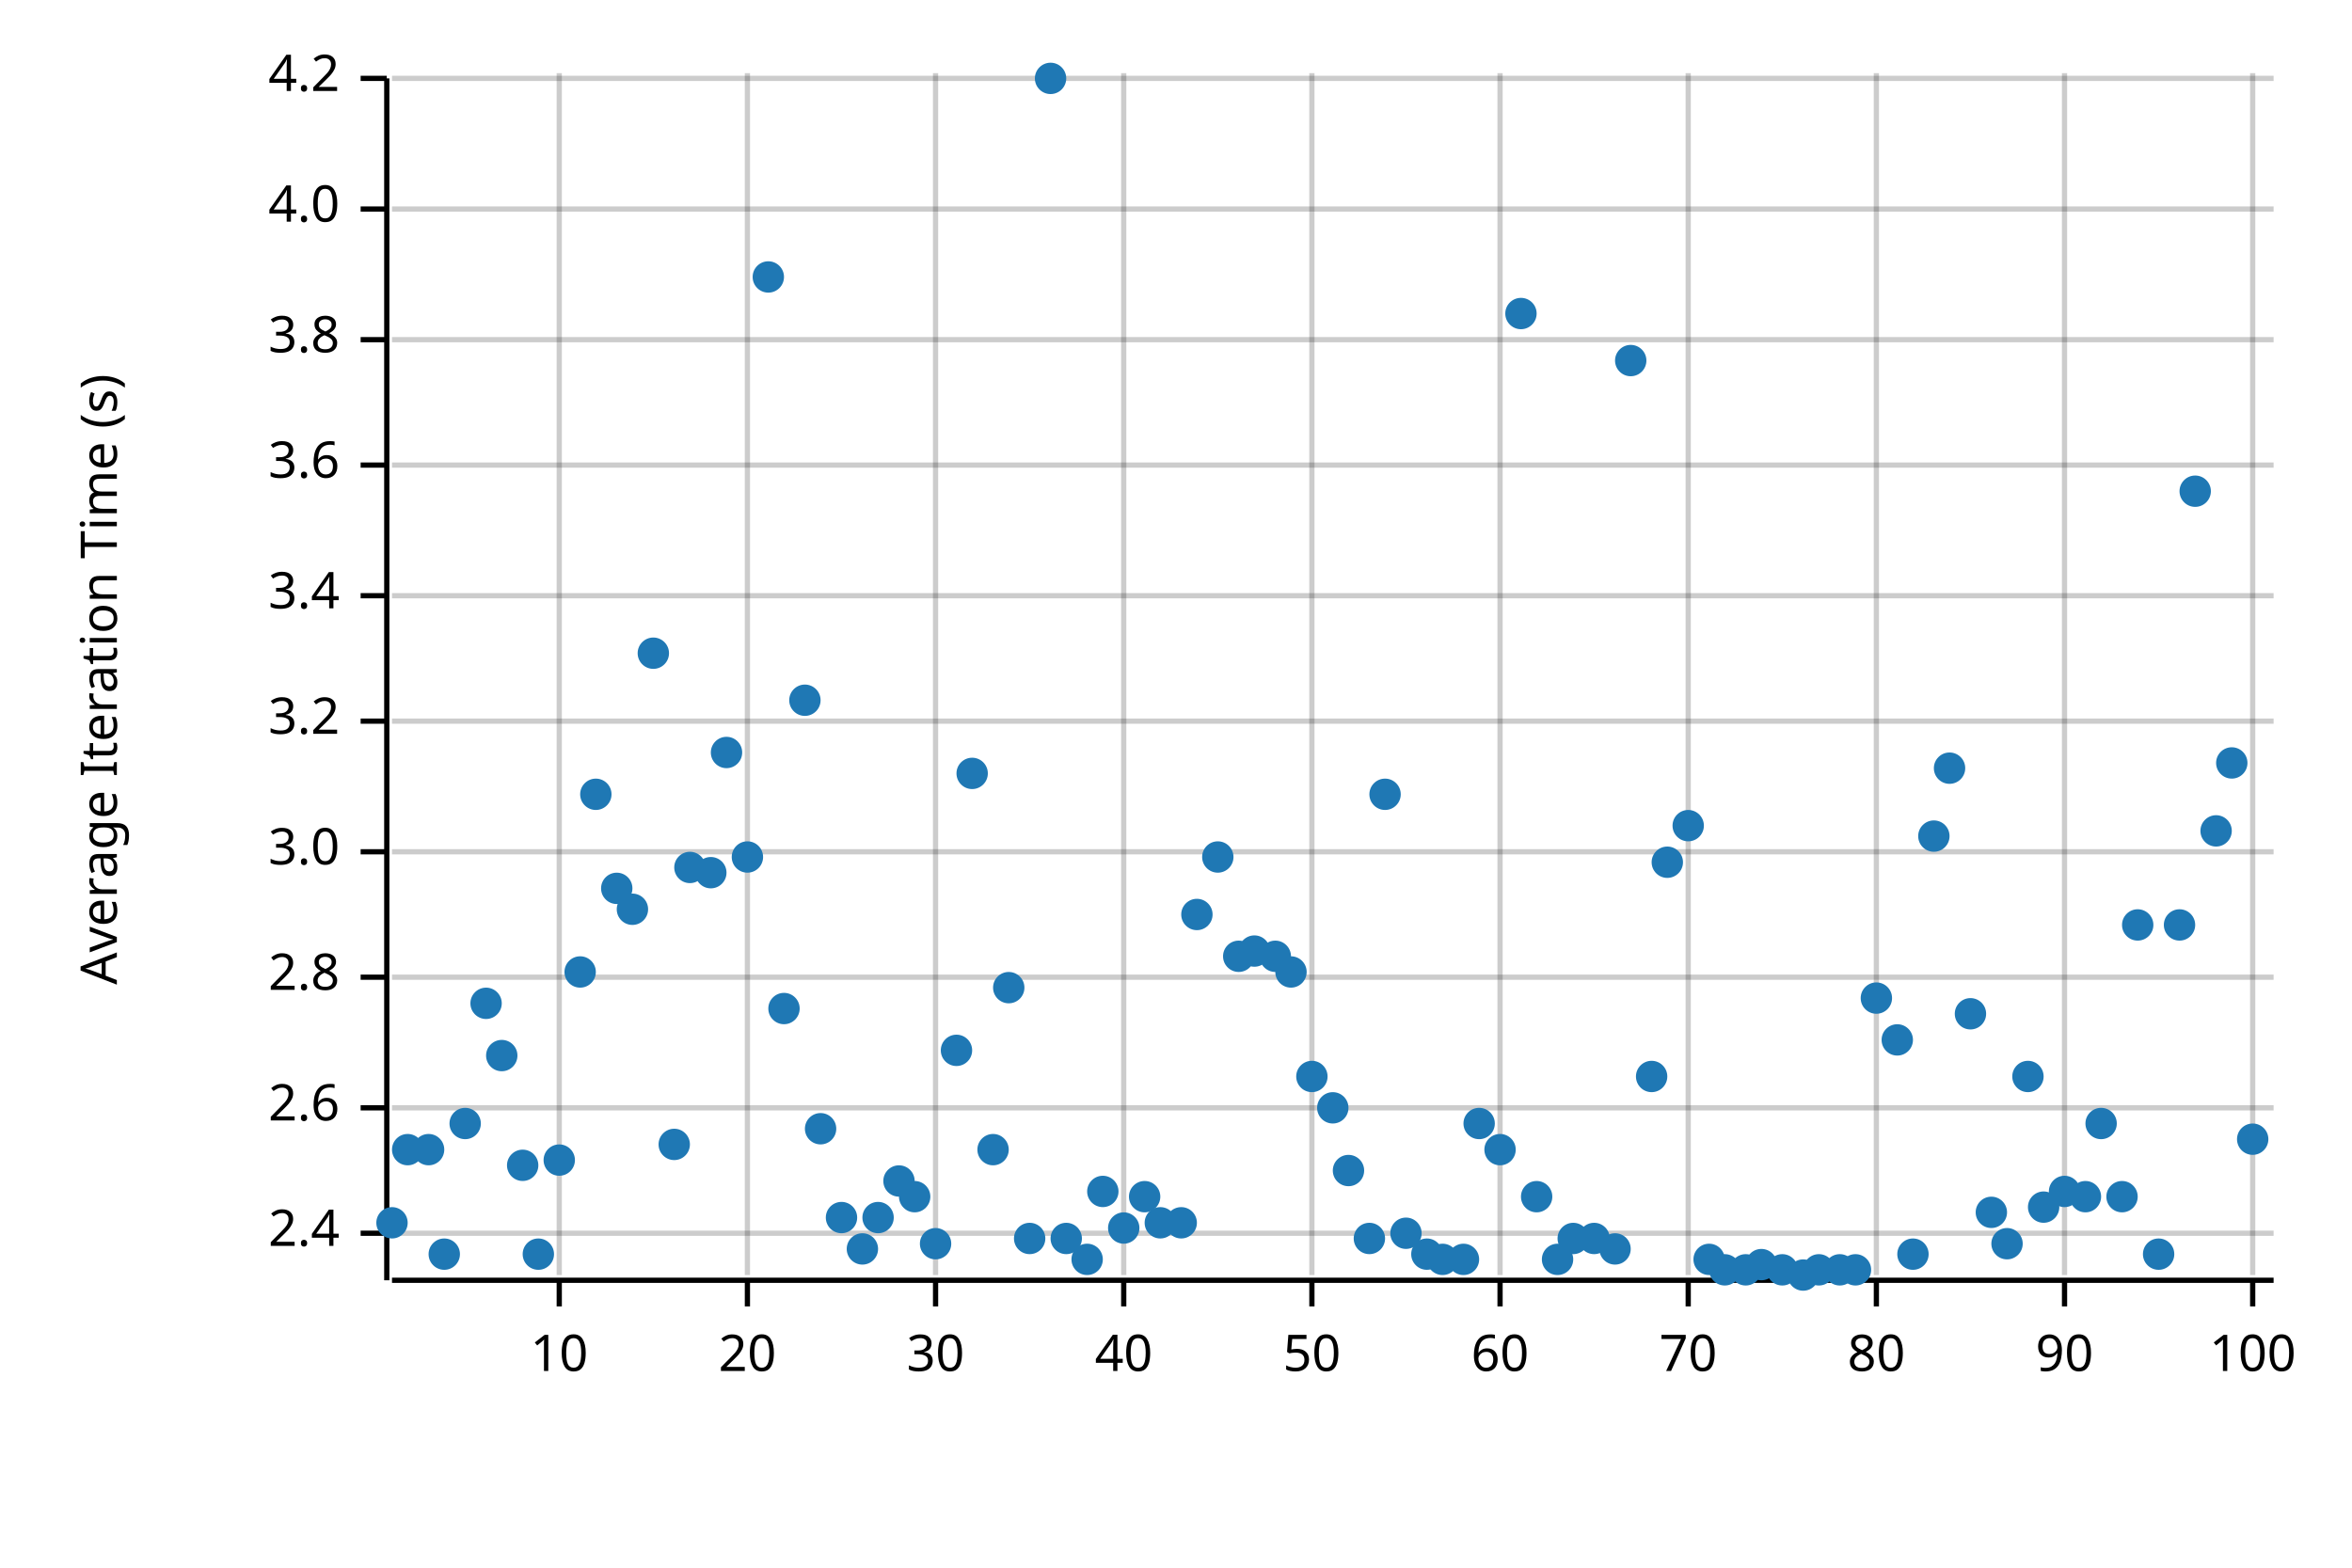
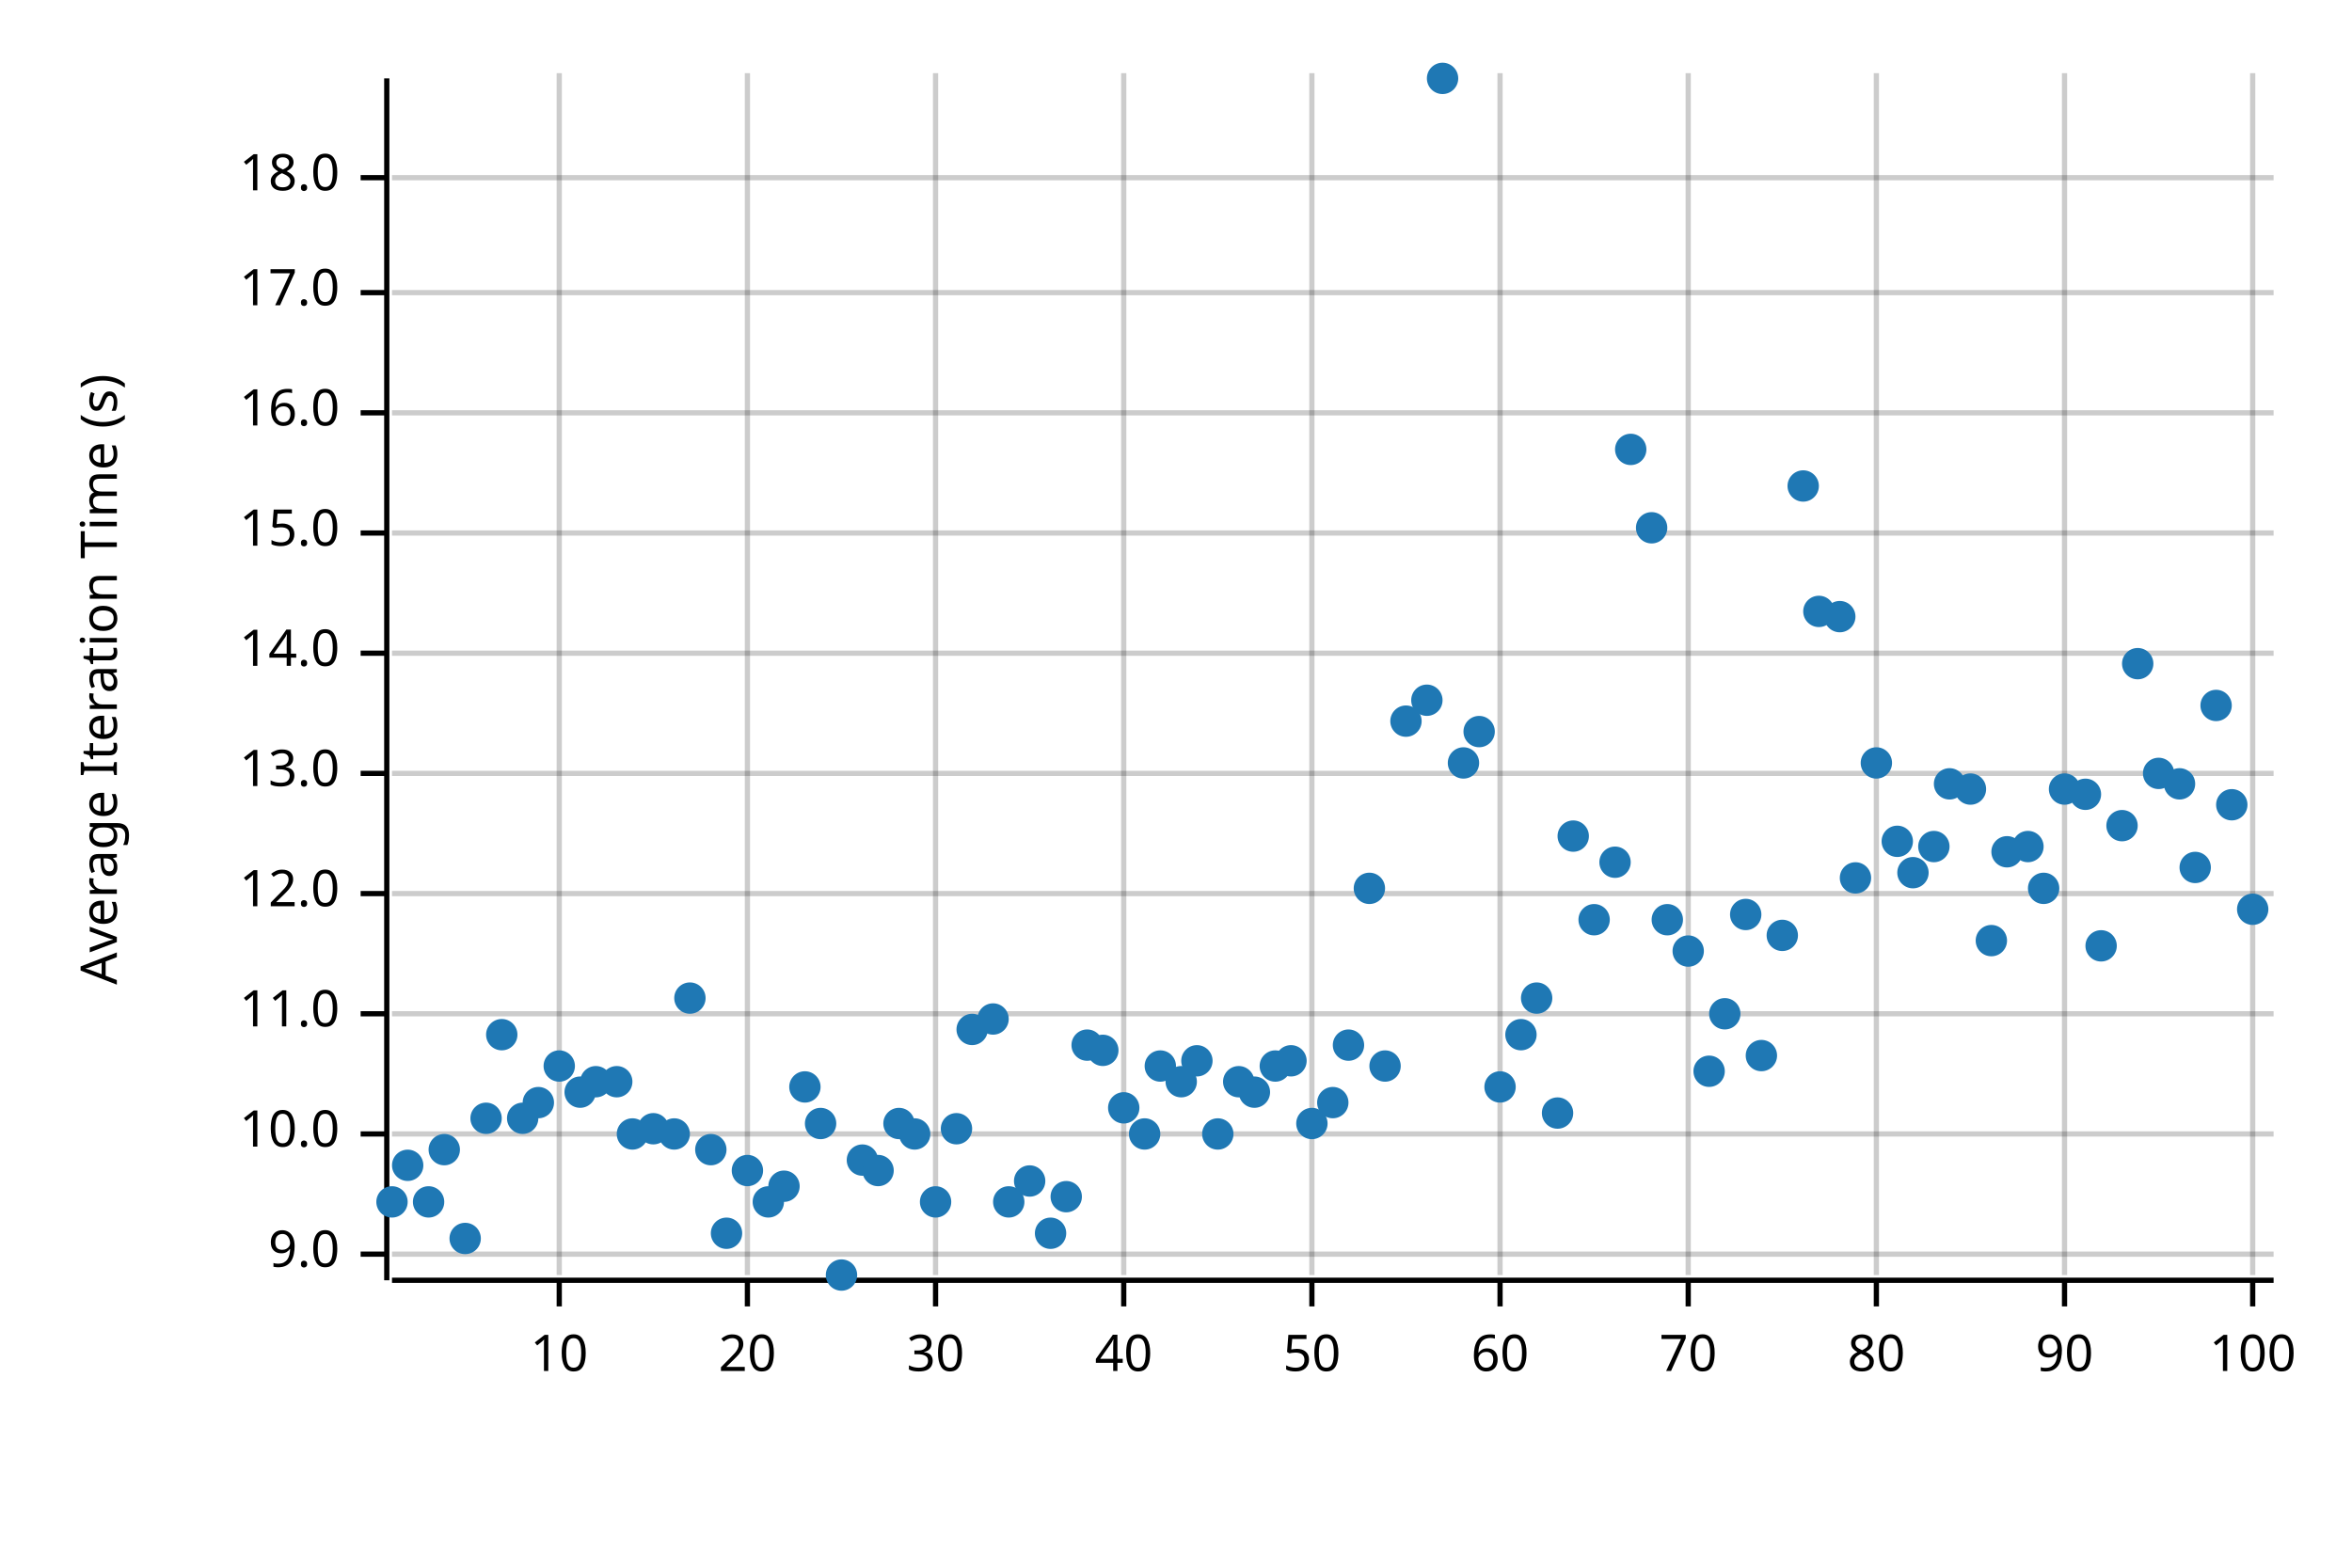
<svg xmlns="http://www.w3.org/2000/svg" width="450" height="300" viewBox="0 0 450 300">
  <text x="15" y="130" dy="0.76em" text-anchor="middle" font-family="sans-serif" font-size="9.677" opacity="1" fill="#000000" transform="rotate(270, 15, 130)">
Average Iteration Time (s)
</text>
  <line opacity="0.2" stroke="#000000" stroke-width="1" x1="107" y1="244" x2="107" y2="14" />
  <line opacity="0.2" stroke="#000000" stroke-width="1" x1="143" y1="244" x2="143" y2="14" />
  <line opacity="0.2" stroke="#000000" stroke-width="1" x1="179" y1="244" x2="179" y2="14" />
  <line opacity="0.2" stroke="#000000" stroke-width="1" x1="215" y1="244" x2="215" y2="14" />
  <line opacity="0.2" stroke="#000000" stroke-width="1" x1="251" y1="244" x2="251" y2="14" />
  <line opacity="0.2" stroke="#000000" stroke-width="1" x1="287" y1="244" x2="287" y2="14" />
  <line opacity="0.2" stroke="#000000" stroke-width="1" x1="323" y1="244" x2="323" y2="14" />
  <line opacity="0.2" stroke="#000000" stroke-width="1" x1="359" y1="244" x2="359" y2="14" />
  <line opacity="0.2" stroke="#000000" stroke-width="1" x1="395" y1="244" x2="395" y2="14" />
  <line opacity="0.2" stroke="#000000" stroke-width="1" x1="431" y1="244" x2="431" y2="14" />
-   <line opacity="0.2" stroke="#000000" stroke-width="1" x1="75" y1="236" x2="435" y2="236" />
-   <line opacity="0.2" stroke="#000000" stroke-width="1" x1="75" y1="212" x2="435" y2="212" />
-   <line opacity="0.2" stroke="#000000" stroke-width="1" x1="75" y1="187" x2="435" y2="187" />
-   <line opacity="0.2" stroke="#000000" stroke-width="1" x1="75" y1="163" x2="435" y2="163" />
-   <line opacity="0.2" stroke="#000000" stroke-width="1" x1="75" y1="138" x2="435" y2="138" />
-   <line opacity="0.2" stroke="#000000" stroke-width="1" x1="75" y1="114" x2="435" y2="114" />
-   <line opacity="0.2" stroke="#000000" stroke-width="1" x1="75" y1="89" x2="435" y2="89" />
-   <line opacity="0.2" stroke="#000000" stroke-width="1" x1="75" y1="65" x2="435" y2="65" />
-   <line opacity="0.2" stroke="#000000" stroke-width="1" x1="75" y1="40" x2="435" y2="40" />
-   <line opacity="0.2" stroke="#000000" stroke-width="1" x1="75" y1="15" x2="435" y2="15" />
+   <line opacity="0.2" stroke="#000000" stroke-width="1" x1="75" y1="240" x2="435" y2="240" />
+   <line opacity="0.2" stroke="#000000" stroke-width="1" x1="75" y1="217" x2="435" y2="217" />
+   <line opacity="0.2" stroke="#000000" stroke-width="1" x1="75" y1="194" x2="435" y2="194" />
+   <line opacity="0.2" stroke="#000000" stroke-width="1" x1="75" y1="171" x2="435" y2="171" />
+   <line opacity="0.2" stroke="#000000" stroke-width="1" x1="75" y1="148" x2="435" y2="148" />
+   <line opacity="0.2" stroke="#000000" stroke-width="1" x1="75" y1="125" x2="435" y2="125" />
+   <line opacity="0.2" stroke="#000000" stroke-width="1" x1="75" y1="102" x2="435" y2="102" />
+   <line opacity="0.2" stroke="#000000" stroke-width="1" x1="75" y1="79" x2="435" y2="79" />
+   <line opacity="0.2" stroke="#000000" stroke-width="1" x1="75" y1="56" x2="435" y2="56" />
+   <line opacity="0.2" stroke="#000000" stroke-width="1" x1="75" y1="34" x2="435" y2="34" />
  <polyline fill="none" opacity="1" stroke="#000000" stroke-width="1" points="74,15 74,245 " />
-   <text x="65" y="236" dy="0.5ex" text-anchor="end" font-family="sans-serif" font-size="9.677" opacity="1" fill="#000000">
- 2.4
- </text>
-   <polyline fill="none" opacity="1" stroke="#000000" stroke-width="1" points="69,236 74,236 " />
-   <text x="65" y="212" dy="0.5ex" text-anchor="end" font-family="sans-serif" font-size="9.677" opacity="1" fill="#000000">
- 2.6
- </text>
-   <polyline fill="none" opacity="1" stroke="#000000" stroke-width="1" points="69,212 74,212 " />
-   <text x="65" y="187" dy="0.5ex" text-anchor="end" font-family="sans-serif" font-size="9.677" opacity="1" fill="#000000">
- 2.8
- </text>
-   <polyline fill="none" opacity="1" stroke="#000000" stroke-width="1" points="69,187 74,187 " />
-   <text x="65" y="163" dy="0.5ex" text-anchor="end" font-family="sans-serif" font-size="9.677" opacity="1" fill="#000000">
- 3.0
- </text>
-   <polyline fill="none" opacity="1" stroke="#000000" stroke-width="1" points="69,163 74,163 " />
-   <text x="65" y="138" dy="0.5ex" text-anchor="end" font-family="sans-serif" font-size="9.677" opacity="1" fill="#000000">
- 3.2
- </text>
-   <polyline fill="none" opacity="1" stroke="#000000" stroke-width="1" points="69,138 74,138 " />
-   <text x="65" y="114" dy="0.5ex" text-anchor="end" font-family="sans-serif" font-size="9.677" opacity="1" fill="#000000">
- 3.4
- </text>
-   <polyline fill="none" opacity="1" stroke="#000000" stroke-width="1" points="69,114 74,114 " />
-   <text x="65" y="89" dy="0.5ex" text-anchor="end" font-family="sans-serif" font-size="9.677" opacity="1" fill="#000000">
- 3.6
- </text>
-   <polyline fill="none" opacity="1" stroke="#000000" stroke-width="1" points="69,89 74,89 " />
-   <text x="65" y="65" dy="0.5ex" text-anchor="end" font-family="sans-serif" font-size="9.677" opacity="1" fill="#000000">
- 3.8
- </text>
-   <polyline fill="none" opacity="1" stroke="#000000" stroke-width="1" points="69,65 74,65 " />
-   <text x="65" y="40" dy="0.5ex" text-anchor="end" font-family="sans-serif" font-size="9.677" opacity="1" fill="#000000">
- 4.0
- </text>
-   <polyline fill="none" opacity="1" stroke="#000000" stroke-width="1" points="69,40 74,40 " />
-   <text x="65" y="15" dy="0.5ex" text-anchor="end" font-family="sans-serif" font-size="9.677" opacity="1" fill="#000000">
- 4.2
- </text>
-   <polyline fill="none" opacity="1" stroke="#000000" stroke-width="1" points="69,15 74,15 " />
+   <text x="65" y="240" dy="0.5ex" text-anchor="end" font-family="sans-serif" font-size="9.677" opacity="1" fill="#000000">
+ 9.0
+ </text>
+   <polyline fill="none" opacity="1" stroke="#000000" stroke-width="1" points="69,240 74,240 " />
+   <text x="65" y="217" dy="0.5ex" text-anchor="end" font-family="sans-serif" font-size="9.677" opacity="1" fill="#000000">
+ 10.0
+ </text>
+   <polyline fill="none" opacity="1" stroke="#000000" stroke-width="1" points="69,217 74,217 " />
+   <text x="65" y="194" dy="0.5ex" text-anchor="end" font-family="sans-serif" font-size="9.677" opacity="1" fill="#000000">
+ 11.0
+ </text>
+   <polyline fill="none" opacity="1" stroke="#000000" stroke-width="1" points="69,194 74,194 " />
+   <text x="65" y="171" dy="0.5ex" text-anchor="end" font-family="sans-serif" font-size="9.677" opacity="1" fill="#000000">
+ 12.0
+ </text>
+   <polyline fill="none" opacity="1" stroke="#000000" stroke-width="1" points="69,171 74,171 " />
+   <text x="65" y="148" dy="0.5ex" text-anchor="end" font-family="sans-serif" font-size="9.677" opacity="1" fill="#000000">
+ 13.0
+ </text>
+   <polyline fill="none" opacity="1" stroke="#000000" stroke-width="1" points="69,148 74,148 " />
+   <text x="65" y="125" dy="0.5ex" text-anchor="end" font-family="sans-serif" font-size="9.677" opacity="1" fill="#000000">
+ 14.0
+ </text>
+   <polyline fill="none" opacity="1" stroke="#000000" stroke-width="1" points="69,125 74,125 " />
+   <text x="65" y="102" dy="0.5ex" text-anchor="end" font-family="sans-serif" font-size="9.677" opacity="1" fill="#000000">
+ 15.0
+ </text>
+   <polyline fill="none" opacity="1" stroke="#000000" stroke-width="1" points="69,102 74,102 " />
+   <text x="65" y="79" dy="0.5ex" text-anchor="end" font-family="sans-serif" font-size="9.677" opacity="1" fill="#000000">
+ 16.0
+ </text>
+   <polyline fill="none" opacity="1" stroke="#000000" stroke-width="1" points="69,79 74,79 " />
+   <text x="65" y="56" dy="0.5ex" text-anchor="end" font-family="sans-serif" font-size="9.677" opacity="1" fill="#000000">
+ 17.0
+ </text>
+   <polyline fill="none" opacity="1" stroke="#000000" stroke-width="1" points="69,56 74,56 " />
+   <text x="65" y="34" dy="0.5ex" text-anchor="end" font-family="sans-serif" font-size="9.677" opacity="1" fill="#000000">
+ 18.0
+ </text>
+   <polyline fill="none" opacity="1" stroke="#000000" stroke-width="1" points="69,34 74,34 " />
  <polyline fill="none" opacity="1" stroke="#000000" stroke-width="1" points="75,245 435,245 " />
  <text x="107" y="255" dy="0.76em" text-anchor="middle" font-family="sans-serif" font-size="9.677" opacity="1" fill="#000000">
10
</text>
  <polyline fill="none" opacity="1" stroke="#000000" stroke-width="1" points="107,245 107,250 " />
  <text x="143" y="255" dy="0.76em" text-anchor="middle" font-family="sans-serif" font-size="9.677" opacity="1" fill="#000000">
20
</text>
  <polyline fill="none" opacity="1" stroke="#000000" stroke-width="1" points="143,245 143,250 " />
  <text x="179" y="255" dy="0.76em" text-anchor="middle" font-family="sans-serif" font-size="9.677" opacity="1" fill="#000000">
30
</text>
  <polyline fill="none" opacity="1" stroke="#000000" stroke-width="1" points="179,245 179,250 " />
  <text x="215" y="255" dy="0.76em" text-anchor="middle" font-family="sans-serif" font-size="9.677" opacity="1" fill="#000000">
40
</text>
  <polyline fill="none" opacity="1" stroke="#000000" stroke-width="1" points="215,245 215,250 " />
  <text x="251" y="255" dy="0.76em" text-anchor="middle" font-family="sans-serif" font-size="9.677" opacity="1" fill="#000000">
50
</text>
  <polyline fill="none" opacity="1" stroke="#000000" stroke-width="1" points="251,245 251,250 " />
  <text x="287" y="255" dy="0.76em" text-anchor="middle" font-family="sans-serif" font-size="9.677" opacity="1" fill="#000000">
60
</text>
  <polyline fill="none" opacity="1" stroke="#000000" stroke-width="1" points="287,245 287,250 " />
  <text x="323" y="255" dy="0.76em" text-anchor="middle" font-family="sans-serif" font-size="9.677" opacity="1" fill="#000000">
70
</text>
  <polyline fill="none" opacity="1" stroke="#000000" stroke-width="1" points="323,245 323,250 " />
  <text x="359" y="255" dy="0.76em" text-anchor="middle" font-family="sans-serif" font-size="9.677" opacity="1" fill="#000000">
80
</text>
  <polyline fill="none" opacity="1" stroke="#000000" stroke-width="1" points="359,245 359,250 " />
  <text x="395" y="255" dy="0.76em" text-anchor="middle" font-family="sans-serif" font-size="9.677" opacity="1" fill="#000000">
90
</text>
  <polyline fill="none" opacity="1" stroke="#000000" stroke-width="1" points="395,245 395,250 " />
  <text x="431" y="255" dy="0.76em" text-anchor="middle" font-family="sans-serif" font-size="9.677" opacity="1" fill="#000000">
100
</text>
  <polyline fill="none" opacity="1" stroke="#000000" stroke-width="1" points="431,245 431,250 " />
-   <circle cx="75" cy="234" r="3" opacity="1" fill="#1F78B4" stroke="none" stroke-width="1" />
-   <circle cx="78" cy="220" r="3" opacity="1" fill="#1F78B4" stroke="none" stroke-width="1" />
-   <circle cx="82" cy="220" r="3" opacity="1" fill="#1F78B4" stroke="none" stroke-width="1" />
-   <circle cx="85" cy="240" r="3" opacity="1" fill="#1F78B4" stroke="none" stroke-width="1" />
-   <circle cx="89" cy="215" r="3" opacity="1" fill="#1F78B4" stroke="none" stroke-width="1" />
-   <circle cx="93" cy="192" r="3" opacity="1" fill="#1F78B4" stroke="none" stroke-width="1" />
-   <circle cx="96" cy="202" r="3" opacity="1" fill="#1F78B4" stroke="none" stroke-width="1" />
-   <circle cx="100" cy="223" r="3" opacity="1" fill="#1F78B4" stroke="none" stroke-width="1" />
-   <circle cx="103" cy="240" r="3" opacity="1" fill="#1F78B4" stroke="none" stroke-width="1" />
-   <circle cx="107" cy="222" r="3" opacity="1" fill="#1F78B4" stroke="none" stroke-width="1" />
-   <circle cx="111" cy="186" r="3" opacity="1" fill="#1F78B4" stroke="none" stroke-width="1" />
-   <circle cx="114" cy="152" r="3" opacity="1" fill="#1F78B4" stroke="none" stroke-width="1" />
-   <circle cx="118" cy="170" r="3" opacity="1" fill="#1F78B4" stroke="none" stroke-width="1" />
-   <circle cx="121" cy="174" r="3" opacity="1" fill="#1F78B4" stroke="none" stroke-width="1" />
-   <circle cx="125" cy="125" r="3" opacity="1" fill="#1F78B4" stroke="none" stroke-width="1" />
-   <circle cx="129" cy="219" r="3" opacity="1" fill="#1F78B4" stroke="none" stroke-width="1" />
-   <circle cx="132" cy="166" r="3" opacity="1" fill="#1F78B4" stroke="none" stroke-width="1" />
-   <circle cx="136" cy="167" r="3" opacity="1" fill="#1F78B4" stroke="none" stroke-width="1" />
-   <circle cx="139" cy="144" r="3" opacity="1" fill="#1F78B4" stroke="none" stroke-width="1" />
-   <circle cx="143" cy="164" r="3" opacity="1" fill="#1F78B4" stroke="none" stroke-width="1" />
-   <circle cx="147" cy="53" r="3" opacity="1" fill="#1F78B4" stroke="none" stroke-width="1" />
-   <circle cx="150" cy="193" r="3" opacity="1" fill="#1F78B4" stroke="none" stroke-width="1" />
-   <circle cx="154" cy="134" r="3" opacity="1" fill="#1F78B4" stroke="none" stroke-width="1" />
-   <circle cx="157" cy="216" r="3" opacity="1" fill="#1F78B4" stroke="none" stroke-width="1" />
-   <circle cx="161" cy="233" r="3" opacity="1" fill="#1F78B4" stroke="none" stroke-width="1" />
-   <circle cx="165" cy="239" r="3" opacity="1" fill="#1F78B4" stroke="none" stroke-width="1" />
-   <circle cx="168" cy="233" r="3" opacity="1" fill="#1F78B4" stroke="none" stroke-width="1" />
-   <circle cx="172" cy="226" r="3" opacity="1" fill="#1F78B4" stroke="none" stroke-width="1" />
-   <circle cx="175" cy="229" r="3" opacity="1" fill="#1F78B4" stroke="none" stroke-width="1" />
-   <circle cx="179" cy="238" r="3" opacity="1" fill="#1F78B4" stroke="none" stroke-width="1" />
-   <circle cx="183" cy="201" r="3" opacity="1" fill="#1F78B4" stroke="none" stroke-width="1" />
-   <circle cx="186" cy="148" r="3" opacity="1" fill="#1F78B4" stroke="none" stroke-width="1" />
-   <circle cx="190" cy="220" r="3" opacity="1" fill="#1F78B4" stroke="none" stroke-width="1" />
-   <circle cx="193" cy="189" r="3" opacity="1" fill="#1F78B4" stroke="none" stroke-width="1" />
-   <circle cx="197" cy="237" r="3" opacity="1" fill="#1F78B4" stroke="none" stroke-width="1" />
-   <circle cx="201" cy="15" r="3" opacity="1" fill="#1F78B4" stroke="none" stroke-width="1" />
-   <circle cx="204" cy="237" r="3" opacity="1" fill="#1F78B4" stroke="none" stroke-width="1" />
-   <circle cx="208" cy="241" r="3" opacity="1" fill="#1F78B4" stroke="none" stroke-width="1" />
-   <circle cx="211" cy="228" r="3" opacity="1" fill="#1F78B4" stroke="none" stroke-width="1" />
-   <circle cx="215" cy="235" r="3" opacity="1" fill="#1F78B4" stroke="none" stroke-width="1" />
-   <circle cx="219" cy="229" r="3" opacity="1" fill="#1F78B4" stroke="none" stroke-width="1" />
-   <circle cx="222" cy="234" r="3" opacity="1" fill="#1F78B4" stroke="none" stroke-width="1" />
-   <circle cx="226" cy="234" r="3" opacity="1" fill="#1F78B4" stroke="none" stroke-width="1" />
-   <circle cx="229" cy="175" r="3" opacity="1" fill="#1F78B4" stroke="none" stroke-width="1" />
-   <circle cx="233" cy="164" r="3" opacity="1" fill="#1F78B4" stroke="none" stroke-width="1" />
-   <circle cx="237" cy="183" r="3" opacity="1" fill="#1F78B4" stroke="none" stroke-width="1" />
-   <circle cx="240" cy="182" r="3" opacity="1" fill="#1F78B4" stroke="none" stroke-width="1" />
-   <circle cx="244" cy="183" r="3" opacity="1" fill="#1F78B4" stroke="none" stroke-width="1" />
-   <circle cx="247" cy="186" r="3" opacity="1" fill="#1F78B4" stroke="none" stroke-width="1" />
-   <circle cx="251" cy="206" r="3" opacity="1" fill="#1F78B4" stroke="none" stroke-width="1" />
-   <circle cx="255" cy="212" r="3" opacity="1" fill="#1F78B4" stroke="none" stroke-width="1" />
-   <circle cx="258" cy="224" r="3" opacity="1" fill="#1F78B4" stroke="none" stroke-width="1" />
-   <circle cx="262" cy="237" r="3" opacity="1" fill="#1F78B4" stroke="none" stroke-width="1" />
-   <circle cx="265" cy="152" r="3" opacity="1" fill="#1F78B4" stroke="none" stroke-width="1" />
-   <circle cx="269" cy="236" r="3" opacity="1" fill="#1F78B4" stroke="none" stroke-width="1" />
-   <circle cx="273" cy="240" r="3" opacity="1" fill="#1F78B4" stroke="none" stroke-width="1" />
-   <circle cx="276" cy="241" r="3" opacity="1" fill="#1F78B4" stroke="none" stroke-width="1" />
-   <circle cx="280" cy="241" r="3" opacity="1" fill="#1F78B4" stroke="none" stroke-width="1" />
-   <circle cx="283" cy="215" r="3" opacity="1" fill="#1F78B4" stroke="none" stroke-width="1" />
-   <circle cx="287" cy="220" r="3" opacity="1" fill="#1F78B4" stroke="none" stroke-width="1" />
-   <circle cx="291" cy="60" r="3" opacity="1" fill="#1F78B4" stroke="none" stroke-width="1" />
-   <circle cx="294" cy="229" r="3" opacity="1" fill="#1F78B4" stroke="none" stroke-width="1" />
-   <circle cx="298" cy="241" r="3" opacity="1" fill="#1F78B4" stroke="none" stroke-width="1" />
-   <circle cx="301" cy="237" r="3" opacity="1" fill="#1F78B4" stroke="none" stroke-width="1" />
-   <circle cx="305" cy="237" r="3" opacity="1" fill="#1F78B4" stroke="none" stroke-width="1" />
-   <circle cx="309" cy="239" r="3" opacity="1" fill="#1F78B4" stroke="none" stroke-width="1" />
-   <circle cx="312" cy="69" r="3" opacity="1" fill="#1F78B4" stroke="none" stroke-width="1" />
-   <circle cx="316" cy="206" r="3" opacity="1" fill="#1F78B4" stroke="none" stroke-width="1" />
-   <circle cx="319" cy="165" r="3" opacity="1" fill="#1F78B4" stroke="none" stroke-width="1" />
-   <circle cx="323" cy="158" r="3" opacity="1" fill="#1F78B4" stroke="none" stroke-width="1" />
-   <circle cx="327" cy="241" r="3" opacity="1" fill="#1F78B4" stroke="none" stroke-width="1" />
-   <circle cx="330" cy="243" r="3" opacity="1" fill="#1F78B4" stroke="none" stroke-width="1" />
-   <circle cx="334" cy="243" r="3" opacity="1" fill="#1F78B4" stroke="none" stroke-width="1" />
-   <circle cx="337" cy="242" r="3" opacity="1" fill="#1F78B4" stroke="none" stroke-width="1" />
-   <circle cx="341" cy="243" r="3" opacity="1" fill="#1F78B4" stroke="none" stroke-width="1" />
-   <circle cx="345" cy="244" r="3" opacity="1" fill="#1F78B4" stroke="none" stroke-width="1" />
-   <circle cx="348" cy="243" r="3" opacity="1" fill="#1F78B4" stroke="none" stroke-width="1" />
-   <circle cx="352" cy="243" r="3" opacity="1" fill="#1F78B4" stroke="none" stroke-width="1" />
-   <circle cx="355" cy="243" r="3" opacity="1" fill="#1F78B4" stroke="none" stroke-width="1" />
-   <circle cx="359" cy="191" r="3" opacity="1" fill="#1F78B4" stroke="none" stroke-width="1" />
-   <circle cx="363" cy="199" r="3" opacity="1" fill="#1F78B4" stroke="none" stroke-width="1" />
-   <circle cx="366" cy="240" r="3" opacity="1" fill="#1F78B4" stroke="none" stroke-width="1" />
-   <circle cx="370" cy="160" r="3" opacity="1" fill="#1F78B4" stroke="none" stroke-width="1" />
-   <circle cx="373" cy="147" r="3" opacity="1" fill="#1F78B4" stroke="none" stroke-width="1" />
-   <circle cx="377" cy="194" r="3" opacity="1" fill="#1F78B4" stroke="none" stroke-width="1" />
-   <circle cx="381" cy="232" r="3" opacity="1" fill="#1F78B4" stroke="none" stroke-width="1" />
-   <circle cx="384" cy="238" r="3" opacity="1" fill="#1F78B4" stroke="none" stroke-width="1" />
-   <circle cx="388" cy="206" r="3" opacity="1" fill="#1F78B4" stroke="none" stroke-width="1" />
-   <circle cx="391" cy="231" r="3" opacity="1" fill="#1F78B4" stroke="none" stroke-width="1" />
-   <circle cx="395" cy="228" r="3" opacity="1" fill="#1F78B4" stroke="none" stroke-width="1" />
-   <circle cx="399" cy="229" r="3" opacity="1" fill="#1F78B4" stroke="none" stroke-width="1" />
-   <circle cx="402" cy="215" r="3" opacity="1" fill="#1F78B4" stroke="none" stroke-width="1" />
-   <circle cx="406" cy="229" r="3" opacity="1" fill="#1F78B4" stroke="none" stroke-width="1" />
-   <circle cx="409" cy="177" r="3" opacity="1" fill="#1F78B4" stroke="none" stroke-width="1" />
-   <circle cx="413" cy="240" r="3" opacity="1" fill="#1F78B4" stroke="none" stroke-width="1" />
-   <circle cx="417" cy="177" r="3" opacity="1" fill="#1F78B4" stroke="none" stroke-width="1" />
-   <circle cx="420" cy="94" r="3" opacity="1" fill="#1F78B4" stroke="none" stroke-width="1" />
-   <circle cx="424" cy="159" r="3" opacity="1" fill="#1F78B4" stroke="none" stroke-width="1" />
-   <circle cx="427" cy="146" r="3" opacity="1" fill="#1F78B4" stroke="none" stroke-width="1" />
-   <circle cx="431" cy="218" r="3" opacity="1" fill="#1F78B4" stroke="none" stroke-width="1" />
+   <circle cx="75" cy="230" r="3" opacity="1" fill="#1F78B4" stroke="none" stroke-width="1" />
+   <circle cx="78" cy="223" r="3" opacity="1" fill="#1F78B4" stroke="none" stroke-width="1" />
+   <circle cx="82" cy="230" r="3" opacity="1" fill="#1F78B4" stroke="none" stroke-width="1" />
+   <circle cx="85" cy="220" r="3" opacity="1" fill="#1F78B4" stroke="none" stroke-width="1" />
+   <circle cx="89" cy="237" r="3" opacity="1" fill="#1F78B4" stroke="none" stroke-width="1" />
+   <circle cx="93" cy="214" r="3" opacity="1" fill="#1F78B4" stroke="none" stroke-width="1" />
+   <circle cx="96" cy="198" r="3" opacity="1" fill="#1F78B4" stroke="none" stroke-width="1" />
+   <circle cx="100" cy="214" r="3" opacity="1" fill="#1F78B4" stroke="none" stroke-width="1" />
+   <circle cx="103" cy="211" r="3" opacity="1" fill="#1F78B4" stroke="none" stroke-width="1" />
+   <circle cx="107" cy="204" r="3" opacity="1" fill="#1F78B4" stroke="none" stroke-width="1" />
+   <circle cx="111" cy="209" r="3" opacity="1" fill="#1F78B4" stroke="none" stroke-width="1" />
+   <circle cx="114" cy="207" r="3" opacity="1" fill="#1F78B4" stroke="none" stroke-width="1" />
+   <circle cx="118" cy="207" r="3" opacity="1" fill="#1F78B4" stroke="none" stroke-width="1" />
+   <circle cx="121" cy="217" r="3" opacity="1" fill="#1F78B4" stroke="none" stroke-width="1" />
+   <circle cx="125" cy="216" r="3" opacity="1" fill="#1F78B4" stroke="none" stroke-width="1" />
+   <circle cx="129" cy="217" r="3" opacity="1" fill="#1F78B4" stroke="none" stroke-width="1" />
+   <circle cx="132" cy="191" r="3" opacity="1" fill="#1F78B4" stroke="none" stroke-width="1" />
+   <circle cx="136" cy="220" r="3" opacity="1" fill="#1F78B4" stroke="none" stroke-width="1" />
+   <circle cx="139" cy="236" r="3" opacity="1" fill="#1F78B4" stroke="none" stroke-width="1" />
+   <circle cx="143" cy="224" r="3" opacity="1" fill="#1F78B4" stroke="none" stroke-width="1" />
+   <circle cx="147" cy="230" r="3" opacity="1" fill="#1F78B4" stroke="none" stroke-width="1" />
+   <circle cx="150" cy="227" r="3" opacity="1" fill="#1F78B4" stroke="none" stroke-width="1" />
+   <circle cx="154" cy="208" r="3" opacity="1" fill="#1F78B4" stroke="none" stroke-width="1" />
+   <circle cx="157" cy="215" r="3" opacity="1" fill="#1F78B4" stroke="none" stroke-width="1" />
+   <circle cx="161" cy="244" r="3" opacity="1" fill="#1F78B4" stroke="none" stroke-width="1" />
+   <circle cx="165" cy="222" r="3" opacity="1" fill="#1F78B4" stroke="none" stroke-width="1" />
+   <circle cx="168" cy="224" r="3" opacity="1" fill="#1F78B4" stroke="none" stroke-width="1" />
+   <circle cx="172" cy="215" r="3" opacity="1" fill="#1F78B4" stroke="none" stroke-width="1" />
+   <circle cx="175" cy="217" r="3" opacity="1" fill="#1F78B4" stroke="none" stroke-width="1" />
+   <circle cx="179" cy="230" r="3" opacity="1" fill="#1F78B4" stroke="none" stroke-width="1" />
+   <circle cx="183" cy="216" r="3" opacity="1" fill="#1F78B4" stroke="none" stroke-width="1" />
+   <circle cx="186" cy="197" r="3" opacity="1" fill="#1F78B4" stroke="none" stroke-width="1" />
+   <circle cx="190" cy="195" r="3" opacity="1" fill="#1F78B4" stroke="none" stroke-width="1" />
+   <circle cx="193" cy="230" r="3" opacity="1" fill="#1F78B4" stroke="none" stroke-width="1" />
+   <circle cx="197" cy="226" r="3" opacity="1" fill="#1F78B4" stroke="none" stroke-width="1" />
+   <circle cx="201" cy="236" r="3" opacity="1" fill="#1F78B4" stroke="none" stroke-width="1" />
+   <circle cx="204" cy="229" r="3" opacity="1" fill="#1F78B4" stroke="none" stroke-width="1" />
+   <circle cx="208" cy="200" r="3" opacity="1" fill="#1F78B4" stroke="none" stroke-width="1" />
+   <circle cx="211" cy="201" r="3" opacity="1" fill="#1F78B4" stroke="none" stroke-width="1" />
+   <circle cx="215" cy="212" r="3" opacity="1" fill="#1F78B4" stroke="none" stroke-width="1" />
+   <circle cx="219" cy="217" r="3" opacity="1" fill="#1F78B4" stroke="none" stroke-width="1" />
+   <circle cx="222" cy="204" r="3" opacity="1" fill="#1F78B4" stroke="none" stroke-width="1" />
+   <circle cx="226" cy="207" r="3" opacity="1" fill="#1F78B4" stroke="none" stroke-width="1" />
+   <circle cx="229" cy="203" r="3" opacity="1" fill="#1F78B4" stroke="none" stroke-width="1" />
+   <circle cx="233" cy="217" r="3" opacity="1" fill="#1F78B4" stroke="none" stroke-width="1" />
+   <circle cx="237" cy="207" r="3" opacity="1" fill="#1F78B4" stroke="none" stroke-width="1" />
+   <circle cx="240" cy="209" r="3" opacity="1" fill="#1F78B4" stroke="none" stroke-width="1" />
+   <circle cx="244" cy="204" r="3" opacity="1" fill="#1F78B4" stroke="none" stroke-width="1" />
+   <circle cx="247" cy="203" r="3" opacity="1" fill="#1F78B4" stroke="none" stroke-width="1" />
+   <circle cx="251" cy="215" r="3" opacity="1" fill="#1F78B4" stroke="none" stroke-width="1" />
+   <circle cx="255" cy="211" r="3" opacity="1" fill="#1F78B4" stroke="none" stroke-width="1" />
+   <circle cx="258" cy="200" r="3" opacity="1" fill="#1F78B4" stroke="none" stroke-width="1" />
+   <circle cx="262" cy="170" r="3" opacity="1" fill="#1F78B4" stroke="none" stroke-width="1" />
+   <circle cx="265" cy="204" r="3" opacity="1" fill="#1F78B4" stroke="none" stroke-width="1" />
+   <circle cx="269" cy="138" r="3" opacity="1" fill="#1F78B4" stroke="none" stroke-width="1" />
+   <circle cx="273" cy="134" r="3" opacity="1" fill="#1F78B4" stroke="none" stroke-width="1" />
+   <circle cx="276" cy="15" r="3" opacity="1" fill="#1F78B4" stroke="none" stroke-width="1" />
+   <circle cx="280" cy="146" r="3" opacity="1" fill="#1F78B4" stroke="none" stroke-width="1" />
+   <circle cx="283" cy="140" r="3" opacity="1" fill="#1F78B4" stroke="none" stroke-width="1" />
+   <circle cx="287" cy="208" r="3" opacity="1" fill="#1F78B4" stroke="none" stroke-width="1" />
+   <circle cx="291" cy="198" r="3" opacity="1" fill="#1F78B4" stroke="none" stroke-width="1" />
+   <circle cx="294" cy="191" r="3" opacity="1" fill="#1F78B4" stroke="none" stroke-width="1" />
+   <circle cx="298" cy="213" r="3" opacity="1" fill="#1F78B4" stroke="none" stroke-width="1" />
+   <circle cx="301" cy="160" r="3" opacity="1" fill="#1F78B4" stroke="none" stroke-width="1" />
+   <circle cx="305" cy="176" r="3" opacity="1" fill="#1F78B4" stroke="none" stroke-width="1" />
+   <circle cx="309" cy="165" r="3" opacity="1" fill="#1F78B4" stroke="none" stroke-width="1" />
+   <circle cx="312" cy="86" r="3" opacity="1" fill="#1F78B4" stroke="none" stroke-width="1" />
+   <circle cx="316" cy="101" r="3" opacity="1" fill="#1F78B4" stroke="none" stroke-width="1" />
+   <circle cx="319" cy="176" r="3" opacity="1" fill="#1F78B4" stroke="none" stroke-width="1" />
+   <circle cx="323" cy="182" r="3" opacity="1" fill="#1F78B4" stroke="none" stroke-width="1" />
+   <circle cx="327" cy="205" r="3" opacity="1" fill="#1F78B4" stroke="none" stroke-width="1" />
+   <circle cx="330" cy="194" r="3" opacity="1" fill="#1F78B4" stroke="none" stroke-width="1" />
+   <circle cx="334" cy="175" r="3" opacity="1" fill="#1F78B4" stroke="none" stroke-width="1" />
+   <circle cx="337" cy="202" r="3" opacity="1" fill="#1F78B4" stroke="none" stroke-width="1" />
+   <circle cx="341" cy="179" r="3" opacity="1" fill="#1F78B4" stroke="none" stroke-width="1" />
+   <circle cx="345" cy="93" r="3" opacity="1" fill="#1F78B4" stroke="none" stroke-width="1" />
+   <circle cx="348" cy="117" r="3" opacity="1" fill="#1F78B4" stroke="none" stroke-width="1" />
+   <circle cx="352" cy="118" r="3" opacity="1" fill="#1F78B4" stroke="none" stroke-width="1" />
+   <circle cx="355" cy="168" r="3" opacity="1" fill="#1F78B4" stroke="none" stroke-width="1" />
+   <circle cx="359" cy="146" r="3" opacity="1" fill="#1F78B4" stroke="none" stroke-width="1" />
+   <circle cx="363" cy="161" r="3" opacity="1" fill="#1F78B4" stroke="none" stroke-width="1" />
+   <circle cx="366" cy="167" r="3" opacity="1" fill="#1F78B4" stroke="none" stroke-width="1" />
+   <circle cx="370" cy="162" r="3" opacity="1" fill="#1F78B4" stroke="none" stroke-width="1" />
+   <circle cx="373" cy="150" r="3" opacity="1" fill="#1F78B4" stroke="none" stroke-width="1" />
+   <circle cx="377" cy="151" r="3" opacity="1" fill="#1F78B4" stroke="none" stroke-width="1" />
+   <circle cx="381" cy="180" r="3" opacity="1" fill="#1F78B4" stroke="none" stroke-width="1" />
+   <circle cx="384" cy="163" r="3" opacity="1" fill="#1F78B4" stroke="none" stroke-width="1" />
+   <circle cx="388" cy="162" r="3" opacity="1" fill="#1F78B4" stroke="none" stroke-width="1" />
+   <circle cx="391" cy="170" r="3" opacity="1" fill="#1F78B4" stroke="none" stroke-width="1" />
+   <circle cx="395" cy="151" r="3" opacity="1" fill="#1F78B4" stroke="none" stroke-width="1" />
+   <circle cx="399" cy="152" r="3" opacity="1" fill="#1F78B4" stroke="none" stroke-width="1" />
+   <circle cx="402" cy="181" r="3" opacity="1" fill="#1F78B4" stroke="none" stroke-width="1" />
+   <circle cx="406" cy="158" r="3" opacity="1" fill="#1F78B4" stroke="none" stroke-width="1" />
+   <circle cx="409" cy="127" r="3" opacity="1" fill="#1F78B4" stroke="none" stroke-width="1" />
+   <circle cx="413" cy="148" r="3" opacity="1" fill="#1F78B4" stroke="none" stroke-width="1" />
+   <circle cx="417" cy="150" r="3" opacity="1" fill="#1F78B4" stroke="none" stroke-width="1" />
+   <circle cx="420" cy="166" r="3" opacity="1" fill="#1F78B4" stroke="none" stroke-width="1" />
+   <circle cx="424" cy="135" r="3" opacity="1" fill="#1F78B4" stroke="none" stroke-width="1" />
+   <circle cx="427" cy="154" r="3" opacity="1" fill="#1F78B4" stroke="none" stroke-width="1" />
+   <circle cx="431" cy="174" r="3" opacity="1" fill="#1F78B4" stroke="none" stroke-width="1" />
</svg>
